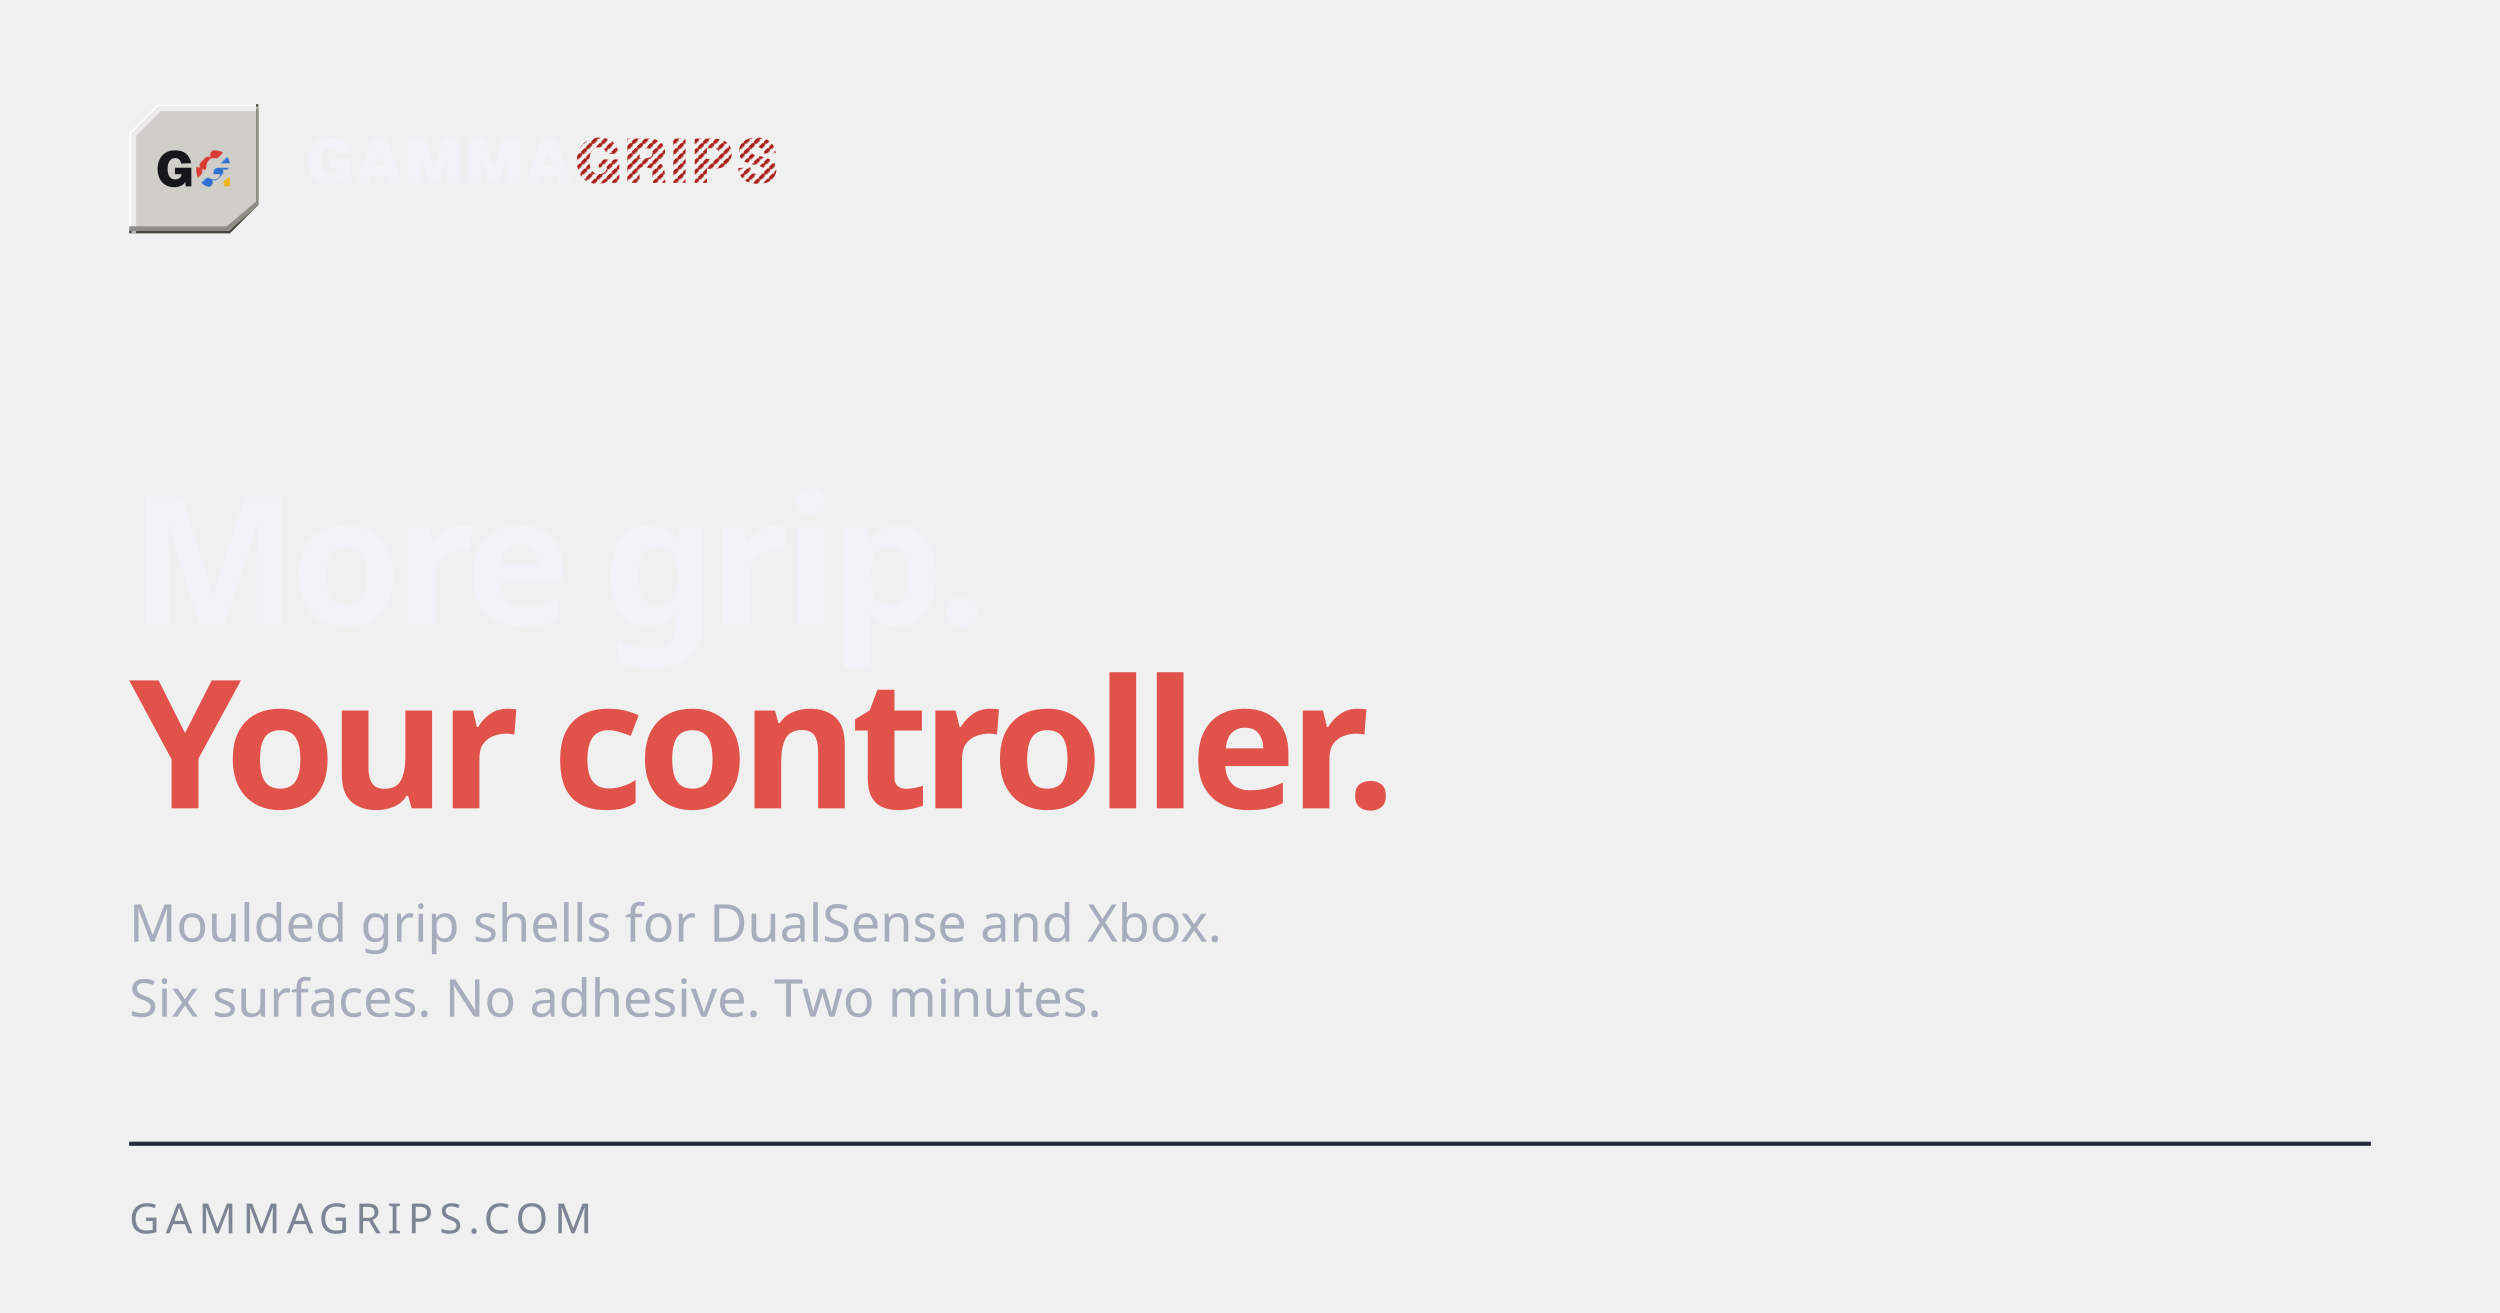
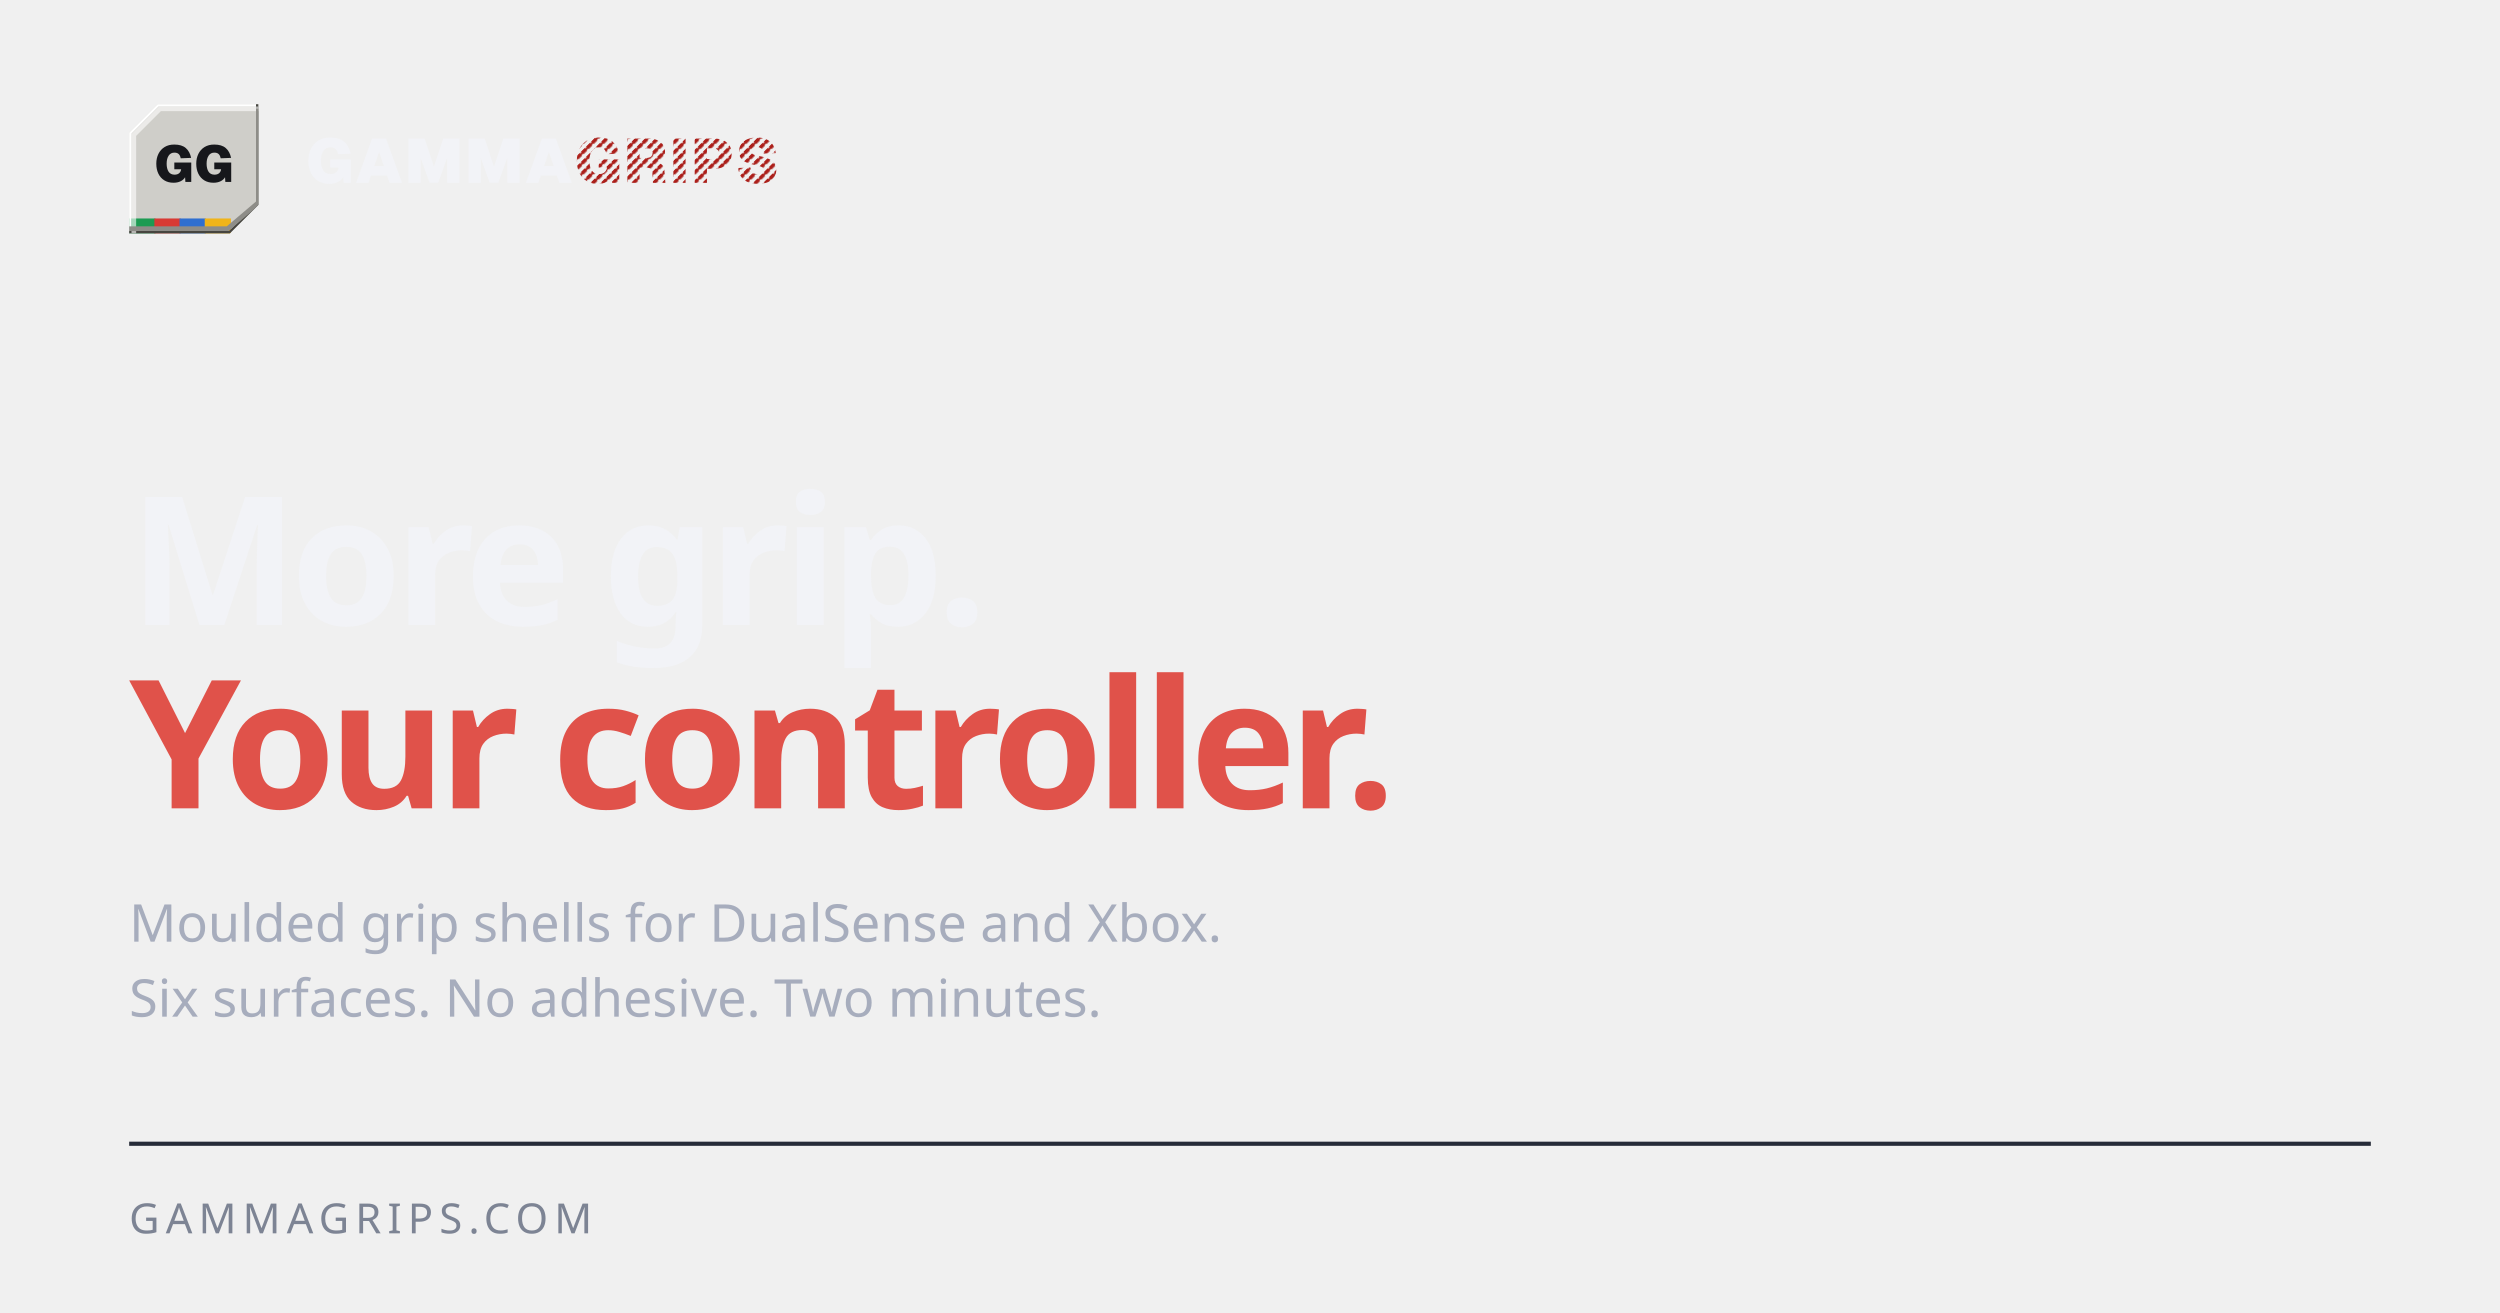
<svg xmlns="http://www.w3.org/2000/svg" viewBox="0 0 1200 630">
  <g transform="translate(62 50)">
    <defs>
-       <pattern id="kf-ogk" width="120" height="30" patternUnits="userSpaceOnUse" patternTransform="rotate(45)">
-         <rect x="0" width="18" height="30" rx="9" fill="#1d9b52" />
-         <rect x="30" width="18" height="30" rx="9" fill="#d83a34" />
-         <rect x="60" width="18" height="30" rx="9" fill="#2f6fd0" />
-         <rect x="90" width="18" height="30" rx="9" fill="#f0b419" />
-       </pattern>
      <clipPath id="kc-ogk">
        <path d="M13.64 0H62V48.36L48.36 62H0V13.64Z" />
      </clipPath>
    </defs>
    <path d="M13.64 0H62V48.36L48.36 62H0V13.64Z" fill="#cfcec9" />
-     <g clip-path="url(#kc-ogk)" fill="none" stroke-width="2.232">
-       <path d="M0 62V13.64L13.64 0H62" stroke="#ffffff" />
-       <path d="M62 0V48.36L48.36 62H0" stroke="#46453f" />
-       <path d="M2.232 62V14.756L14.756 2.232H62" stroke="rgba(255,255,255,0.6)" />
-       <path d="M62 2.232V47.244L47.244 59.768H0" stroke="#8e8d88" />
+     <g clip-path="url(#kc-ogk)">
+       <rect x="0" y="54.87" width="12.59" height="7.13" fill="#1d9b52" />
+       <rect x="12.09" y="54.87" width="12.59" height="7.13" fill="#d83a34" />
+       <rect x="24.18" y="54.87" width="12.59" height="7.13" fill="#2f6fd0" />
+       <rect x="36.27" y="54.87" width="12.59" height="7.13" fill="#f0b419" />
+       <g fill="none" stroke-width="2.232">
+         <path d="M0 62V13.64L13.64 0H62" stroke="#ffffff" />
+         <path d="M62 0V48.36L48.36 62H0" stroke="#46453f" />
+         <path d="M2.232 62V14.756L14.756 2.232H62" stroke="rgba(255,255,255,0.6)" />
+         <path d="M62 2.232V47.244L47.244 59.768H0" stroke="#8e8d88" />
+       </g>
    </g>
-     <g transform="translate(13.64 22.147) scale(0.2386254)">
+     <g transform="translate(13.02 19.38182) scale(0.2471478)">
      <g transform="translate(-4 72.6)">
        <path d="M37.5 1.6L37.5 1.6Q27.1 1.6 19.6 -3.05Q12.1 -7.7 8.05 -16Q4 -24.3 4 -35.4L4 -35.4Q4 -46.1 8.15 -54.5Q12.3 -62.9 20.1 -67.75Q27.9 -72.6 38.9 -72.6L38.9 -72.6Q53.5 -72.6 61.3 -65.8Q69.1 -59 71.7 -46.7L71.7 -46.7L51.4 -45.9Q50.5 -51.2 47.6 -54.05Q44.7 -56.9 39.1 -56.9L39.1 -56.9Q31.9 -56.9 28 -51Q24.1 -45.1 24.1 -35.4L24.1 -35.4Q24.1 -25.8 27.85 -19.95Q31.6 -14.1 39.5 -14.1L39.5 -14.1Q45 -14.1 48.3 -16.85Q51.6 -19.6 52.3 -24.6L52.3 -24.6L39 -24.6L39 -37.6L71.9 -37.6L71.9 0L60.5 0L59.9 -9.1Q57.1 -4.1 51.15 -1.25Q45.2 1.6 37.5 1.6" fill="#16171b" />
-         <path d="M115.1 1.6L115.1 1.6Q104.7 1.6 97.2 -3.05Q89.7 -7.7 85.65 -16Q81.6 -24.3 81.6 -35.4L81.6 -35.4Q81.6 -46.1 85.75 -54.5Q89.9 -62.9 97.7 -67.75Q105.5 -72.6 116.5 -72.6L116.5 -72.6Q131.1 -72.6 138.9 -65.8Q146.7 -59 149.3 -46.7L149.3 -46.7L129 -45.9Q128.1 -51.2 125.2 -54.05Q122.3 -56.9 116.7 -56.9L116.7 -56.9Q109.5 -56.9 105.6 -51Q101.7 -45.1 101.7 -35.4L101.7 -35.4Q101.7 -25.8 105.45 -19.95Q109.2 -14.1 117.1 -14.1L117.1 -14.1Q122.6 -14.1 125.9 -16.85Q129.2 -19.6 129.9 -24.6L129.9 -24.6L116.6 -24.6L116.6 -37.6L149.5 -37.6L149.5 0L138.1 0L137.5 -9.1Q134.7 -4.1 128.75 -1.25Q122.8 1.6 115.1 1.6" fill="url(#kf-ogk)" />
+         <path d="M115.1 1.6L115.1 1.6Q104.7 1.6 97.2 -3.05Q89.7 -7.7 85.65 -16Q81.6 -24.3 81.6 -35.4L81.6 -35.4Q81.6 -46.1 85.75 -54.5Q89.9 -62.9 97.7 -67.75Q105.5 -72.6 116.5 -72.6L116.5 -72.6Q131.1 -72.6 138.9 -65.8Q146.7 -59 149.3 -46.7L149.3 -46.7L129 -45.9Q128.1 -51.2 125.2 -54.05Q122.3 -56.9 116.7 -56.9L116.7 -56.9Q109.5 -56.9 105.6 -51Q101.7 -45.1 101.7 -35.4L101.7 -35.4Q101.7 -25.8 105.45 -19.95Q109.2 -14.1 117.1 -14.1L117.1 -14.1Q122.6 -14.1 125.9 -16.85Q129.2 -19.6 129.9 -24.6L129.9 -24.6L116.6 -24.6L116.6 -37.6L149.5 -37.6L149.5 0L138.1 0L137.5 -9.1Q134.7 -4.1 128.75 -1.25Q122.8 1.6 115.1 1.6" fill="#16171b" />
      </g>
    </g>
  </g>
  <g transform="translate(148 66) scale(0.30)">
    <defs>
      <pattern id="kn-og" width="11.5" height="11.5" patternUnits="userSpaceOnUse" patternTransform="rotate(45)">
        <rect width="5.8" height="11.5" rx="2.9" fill="#a81f1a" />
      </pattern>
    </defs>
    <g transform="translate(-4 72.6)">
      <path d="M37.5 1.6L37.5 1.6Q27.1 1.6 19.6 -3.05Q12.1 -7.7 8.05 -16Q4 -24.3 4 -35.4L4 -35.4Q4 -46.1 8.15 -54.5Q12.3 -62.9 20.1 -67.75Q27.9 -72.6 38.9 -72.6L38.9 -72.6Q53.5 -72.6 61.3 -65.8Q69.1 -59 71.7 -46.7L71.7 -46.7L51.4 -45.9Q50.5 -51.2 47.6 -54.05Q44.7 -56.9 39.1 -56.9L39.1 -56.9Q31.9 -56.9 28 -51Q24.1 -45.1 24.1 -35.4L24.1 -35.4Q24.1 -25.8 27.85 -19.95Q31.6 -14.1 39.5 -14.1L39.5 -14.1Q45 -14.1 48.3 -16.85Q51.6 -19.6 52.3 -24.6L52.3 -24.6L39 -24.6L39 -37.6L71.9 -37.6L71.9 0L60.5 0L59.9 -9.1Q57.1 -4.1 51.15 -1.25Q45.2 1.6 37.5 1.6M100.3 0L80.4 0L106 -71L128.3 -71L153.9 0L133.9 0L129.9 -11.7L104.3 -11.7L100.3 0M117.2 -49.4L109.5 -26.9L124.8 -26.9L117.2 -49.4M183.7 0L164.1 0L164.1 -71L189.9 -71L204.9 -25.9L219.9 -71L245.7 -71L245.7 0L226.1 0L226.1 -40L211.8 -0.3L197.9 -0.3L183.7 -40L183.7 0M279.9 0L260.3 0L260.3 -71L286.1 -71L301.1 -25.9L316.1 -71L341.9 -71L341.9 0L322.3 0L322.3 -40L308 -0.3L294.1 -0.3L279.9 -40L279.9 0M372 0L352.1 0L377.7 -71L400 -71L425.6 0L405.6 0L401.6 -11.7L376 -11.7L372 0M388.9 -49.4L381.2 -26.9L396.5 -26.9L388.9 -49.4" fill="#f2f3f7" />
      <path d="M467.1 1.6L467.1 1.6Q456.7 1.6 449.2 -3.05Q441.7 -7.7 437.65 -16Q433.6 -24.3 433.6 -35.4L433.6 -35.4Q433.6 -46.1 437.75 -54.5Q441.9 -62.9 449.7 -67.75Q457.5 -72.6 468.5 -72.6L468.5 -72.6Q483.1 -72.6 490.9 -65.8Q498.7 -59 501.3 -46.7L501.3 -46.7L481 -45.9Q480.1 -51.2 477.2 -54.05Q474.3 -56.9 468.7 -56.9L468.7 -56.9Q461.5 -56.9 457.6 -51Q453.7 -45.1 453.7 -35.4L453.7 -35.4Q453.7 -25.8 457.45 -19.95Q461.2 -14.1 469.1 -14.1L469.1 -14.1Q474.6 -14.1 477.9 -16.85Q481.2 -19.6 481.9 -24.6L481.9 -24.6L468.6 -24.6L468.6 -37.6L501.5 -37.6L501.5 0L490.1 0L489.5 -9.1Q486.7 -4.1 480.75 -1.25Q474.8 1.6 467.1 1.6M534 0L514.4 0L514.4 -71L548.3 -71Q556.3 -71 562.25 -68.4Q568.2 -65.8 571.45 -61.1Q574.7 -56.4 574.7 -50L574.7 -50Q574.7 -43.3 571.35 -38.7Q568 -34.1 561.9 -32.2L561.9 -32.2Q567.6 -31.5 570.45 -28.4Q573.3 -25.3 573.7 -20L573.7 -20L575.3 0L555.3 0L554.3 -16.6Q554.1 -20.5 552.2 -22.35Q550.3 -24.2 545.5 -24.2L545.5 -24.2L534 -24.2L534 0M534 -55.3L534 -39.9L544.7 -39.9Q549.6 -39.9 552.15 -41.95Q554.7 -44 554.7 -47.7L554.7 -47.7Q554.7 -55.3 544.7 -55.3L544.7 -55.3L534 -55.3M607.6 0L588 0L588 -71L607.6 -71L607.6 0M641.8 0L622.2 0L622.2 -71L652.6 -71Q666 -71 673.65 -64.5Q681.3 -58 681.3 -46.7L681.3 -46.7Q681.3 -39.3 677.85 -33.85Q674.4 -28.4 667.95 -25.45Q661.5 -22.5 652.6 -22.5L652.6 -22.5L641.8 -22.5L641.8 0M641.8 -55.3L641.8 -38.2L651.1 -38.2Q655.7 -38.2 658.5 -40.35Q661.3 -42.5 661.3 -46.7L661.3 -46.7Q661.3 -50.9 658.55 -53.1Q655.8 -55.3 651.1 -55.3L651.1 -55.3L641.8 -55.3M723.5 1.6L723.5 1.6Q708.8 1.6 700.7 -5.25Q692.6 -12.1 691.8 -23.8L691.8 -23.8L711.3 -24.7Q712.1 -19.5 715.05 -16.65Q718 -13.8 723.7 -13.8L723.7 -13.8Q728.2 -13.8 730.65 -15.35Q733.1 -16.9 733.1 -20L733.1 -20Q733.1 -21.9 732.15 -23.35Q731.2 -24.8 728.45 -25.95Q725.7 -27.1 720.3 -28.2L720.3 -28.2Q710.6 -30.2 704.6 -32.85Q698.6 -35.5 695.85 -39.7Q693.1 -43.9 693.1 -50.4L693.1 -50.4Q693.1 -57 696.5 -62Q699.9 -67 706.3 -69.8Q712.7 -72.6 721.7 -72.6L721.7 -72.6Q731.2 -72.6 737.6 -69.4Q744 -66.2 747.55 -60.6Q751.1 -55 751.8 -47.6L751.8 -47.6L732.5 -46.8Q732.1 -51.7 729.25 -54.45Q726.4 -57.2 721.5 -57.2L721.5 -57.2Q717.3 -57.2 715 -55.5Q712.7 -53.8 712.7 -51L712.7 -51Q712.7 -47.7 715.35 -45.95Q718 -44.2 724.9 -43L724.9 -43Q735.4 -41.2 741.5 -38.1Q747.6 -35 750.15 -30.7Q752.7 -26.4 752.7 -20.8L752.7 -20.8Q752.7 -10.4 745 -4.4Q737.3 1.6 723.5 1.6" fill="url(#kn-og)" />
    </g>
  </g>
  <text x="62" y="300" font-family="sans-serif" font-size="86" font-weight="800" letter-spacing="-3.5" fill="#f2f3f7">More grip.</text>
  <text x="62" y="388" font-family="sans-serif" font-size="86" font-weight="800" letter-spacing="-3.5" fill="#e0524a">Your controller.</text>
  <text x="62" y="452" font-family="sans-serif" font-size="25" fill="#a7adbd">Moulded grip shells for DualSense and Xbox.</text>
  <text x="62" y="488" font-family="sans-serif" font-size="25" fill="#a7adbd">Six surfaces. No adhesive. Two minutes.</text>
  <rect x="62" y="548" width="1076" height="2" fill="#262b38" />
  <text x="62" y="592" font-family="sans-serif" font-size="20" letter-spacing="3" fill="#7d8494">GAMMAGRIPS.COM</text>
</svg>
